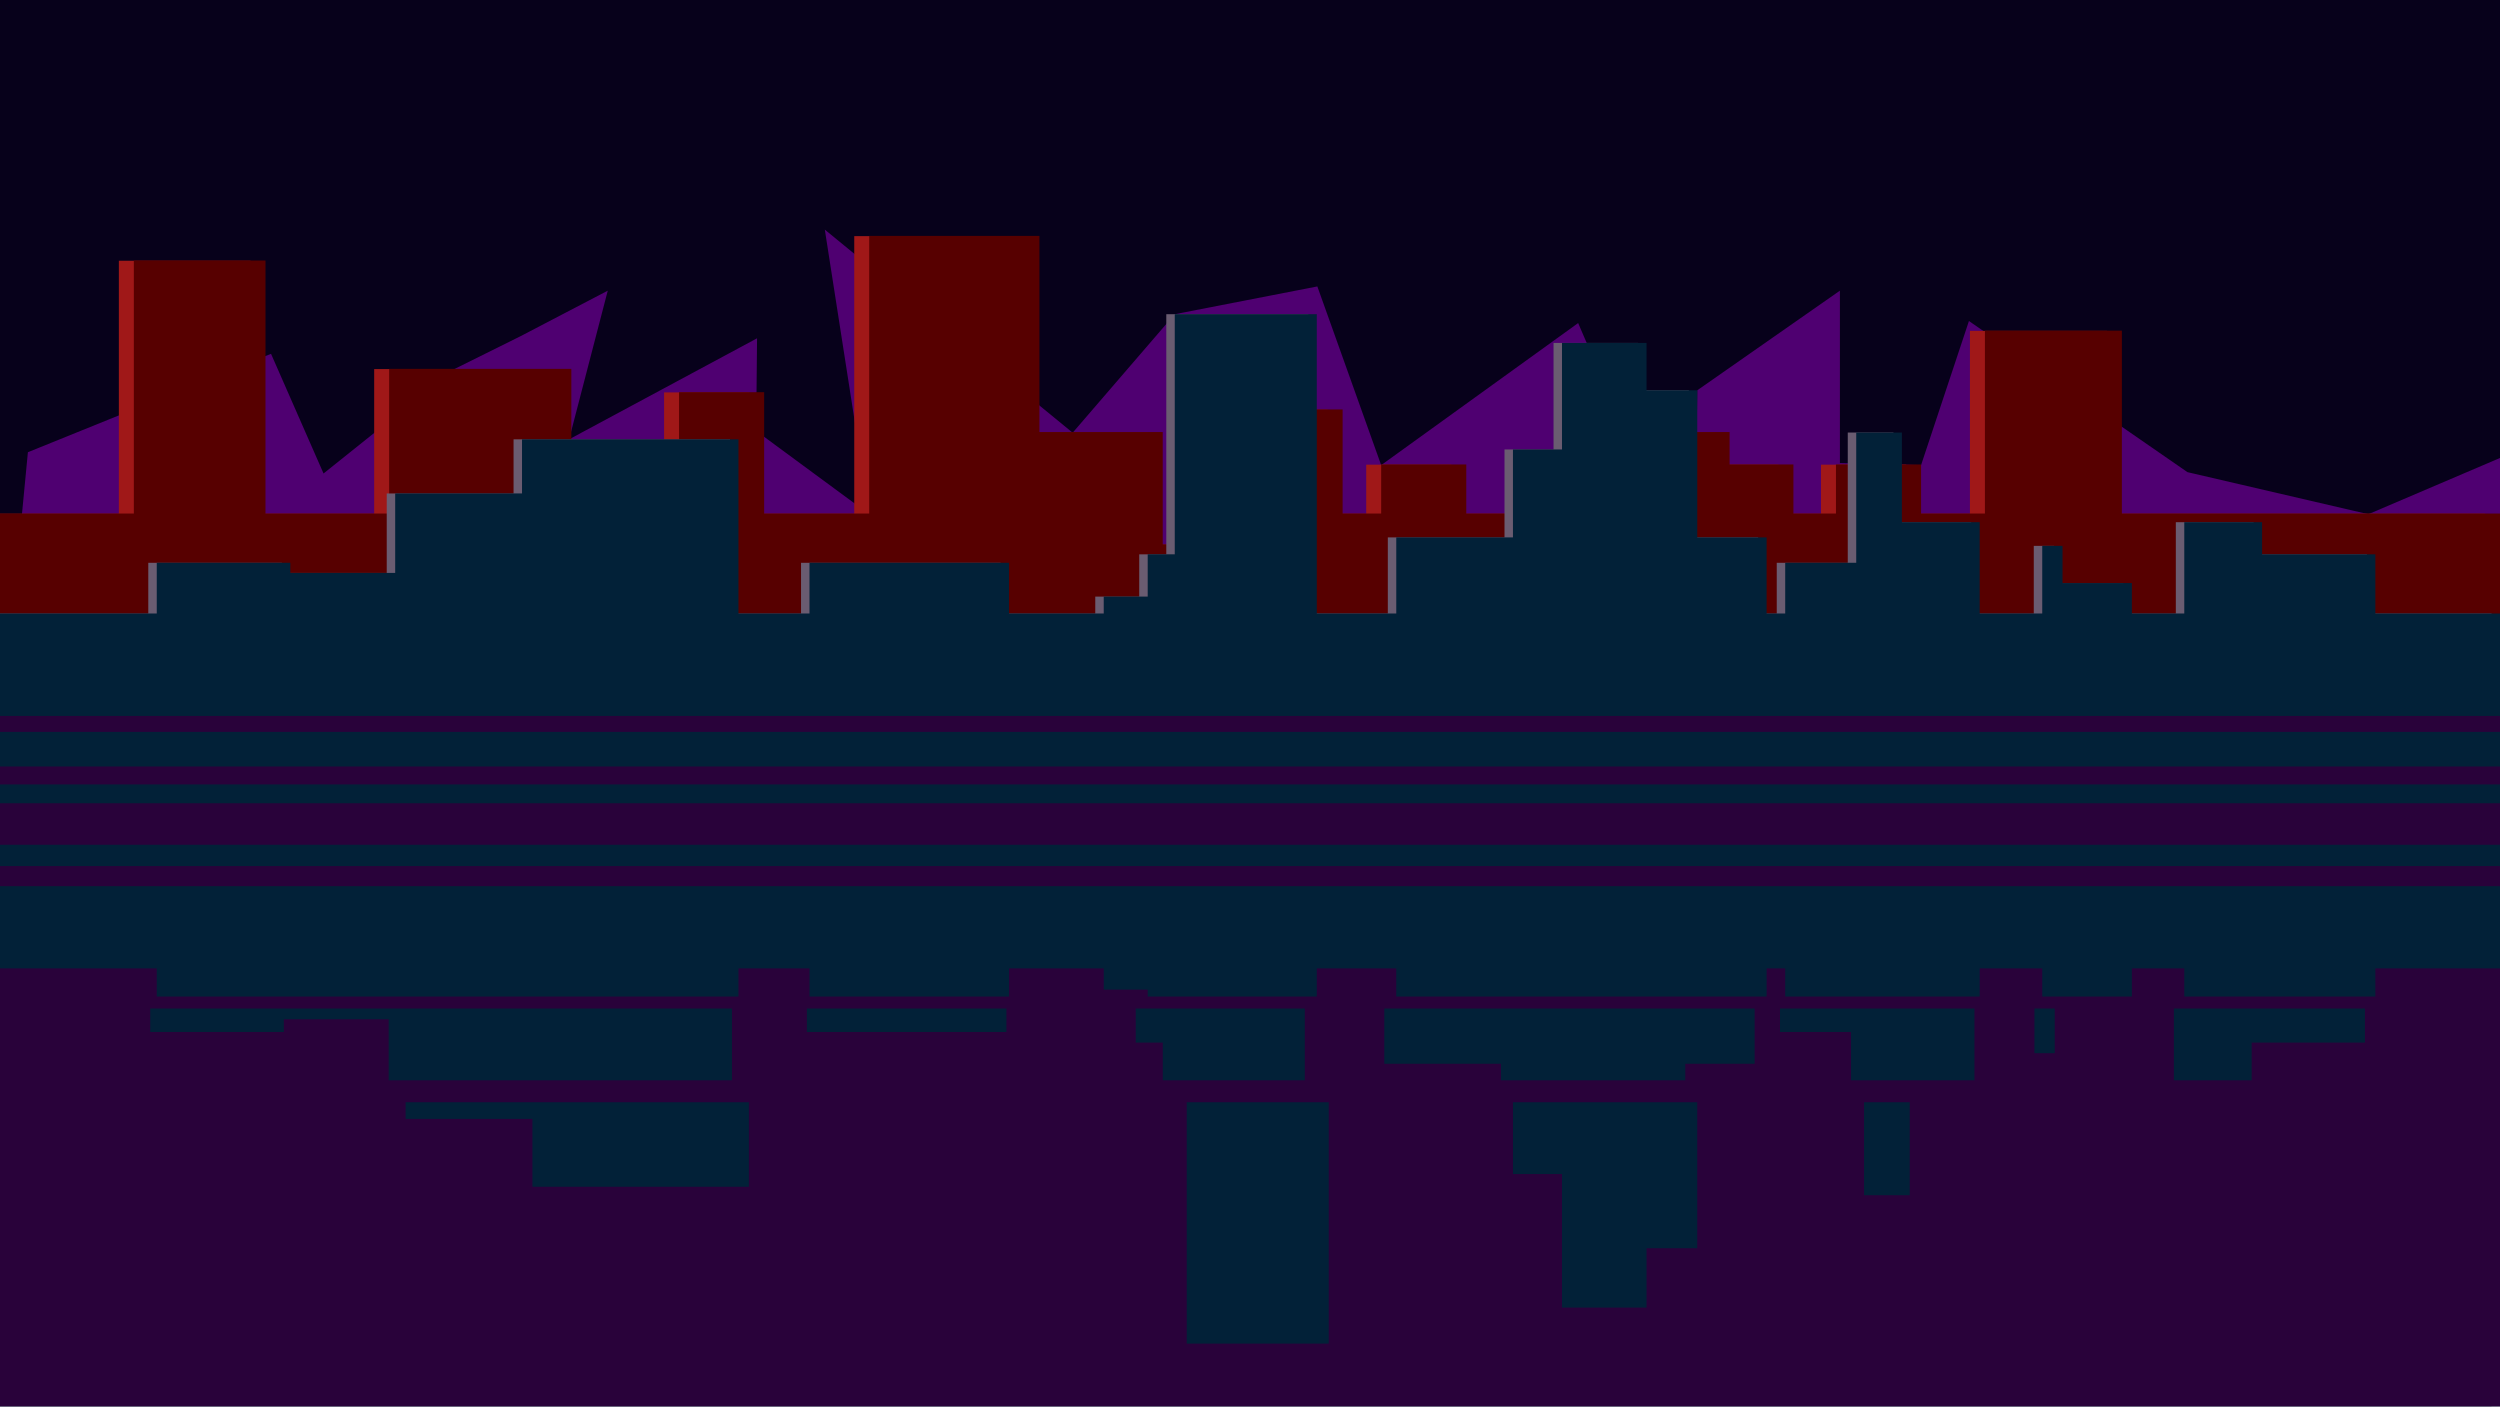
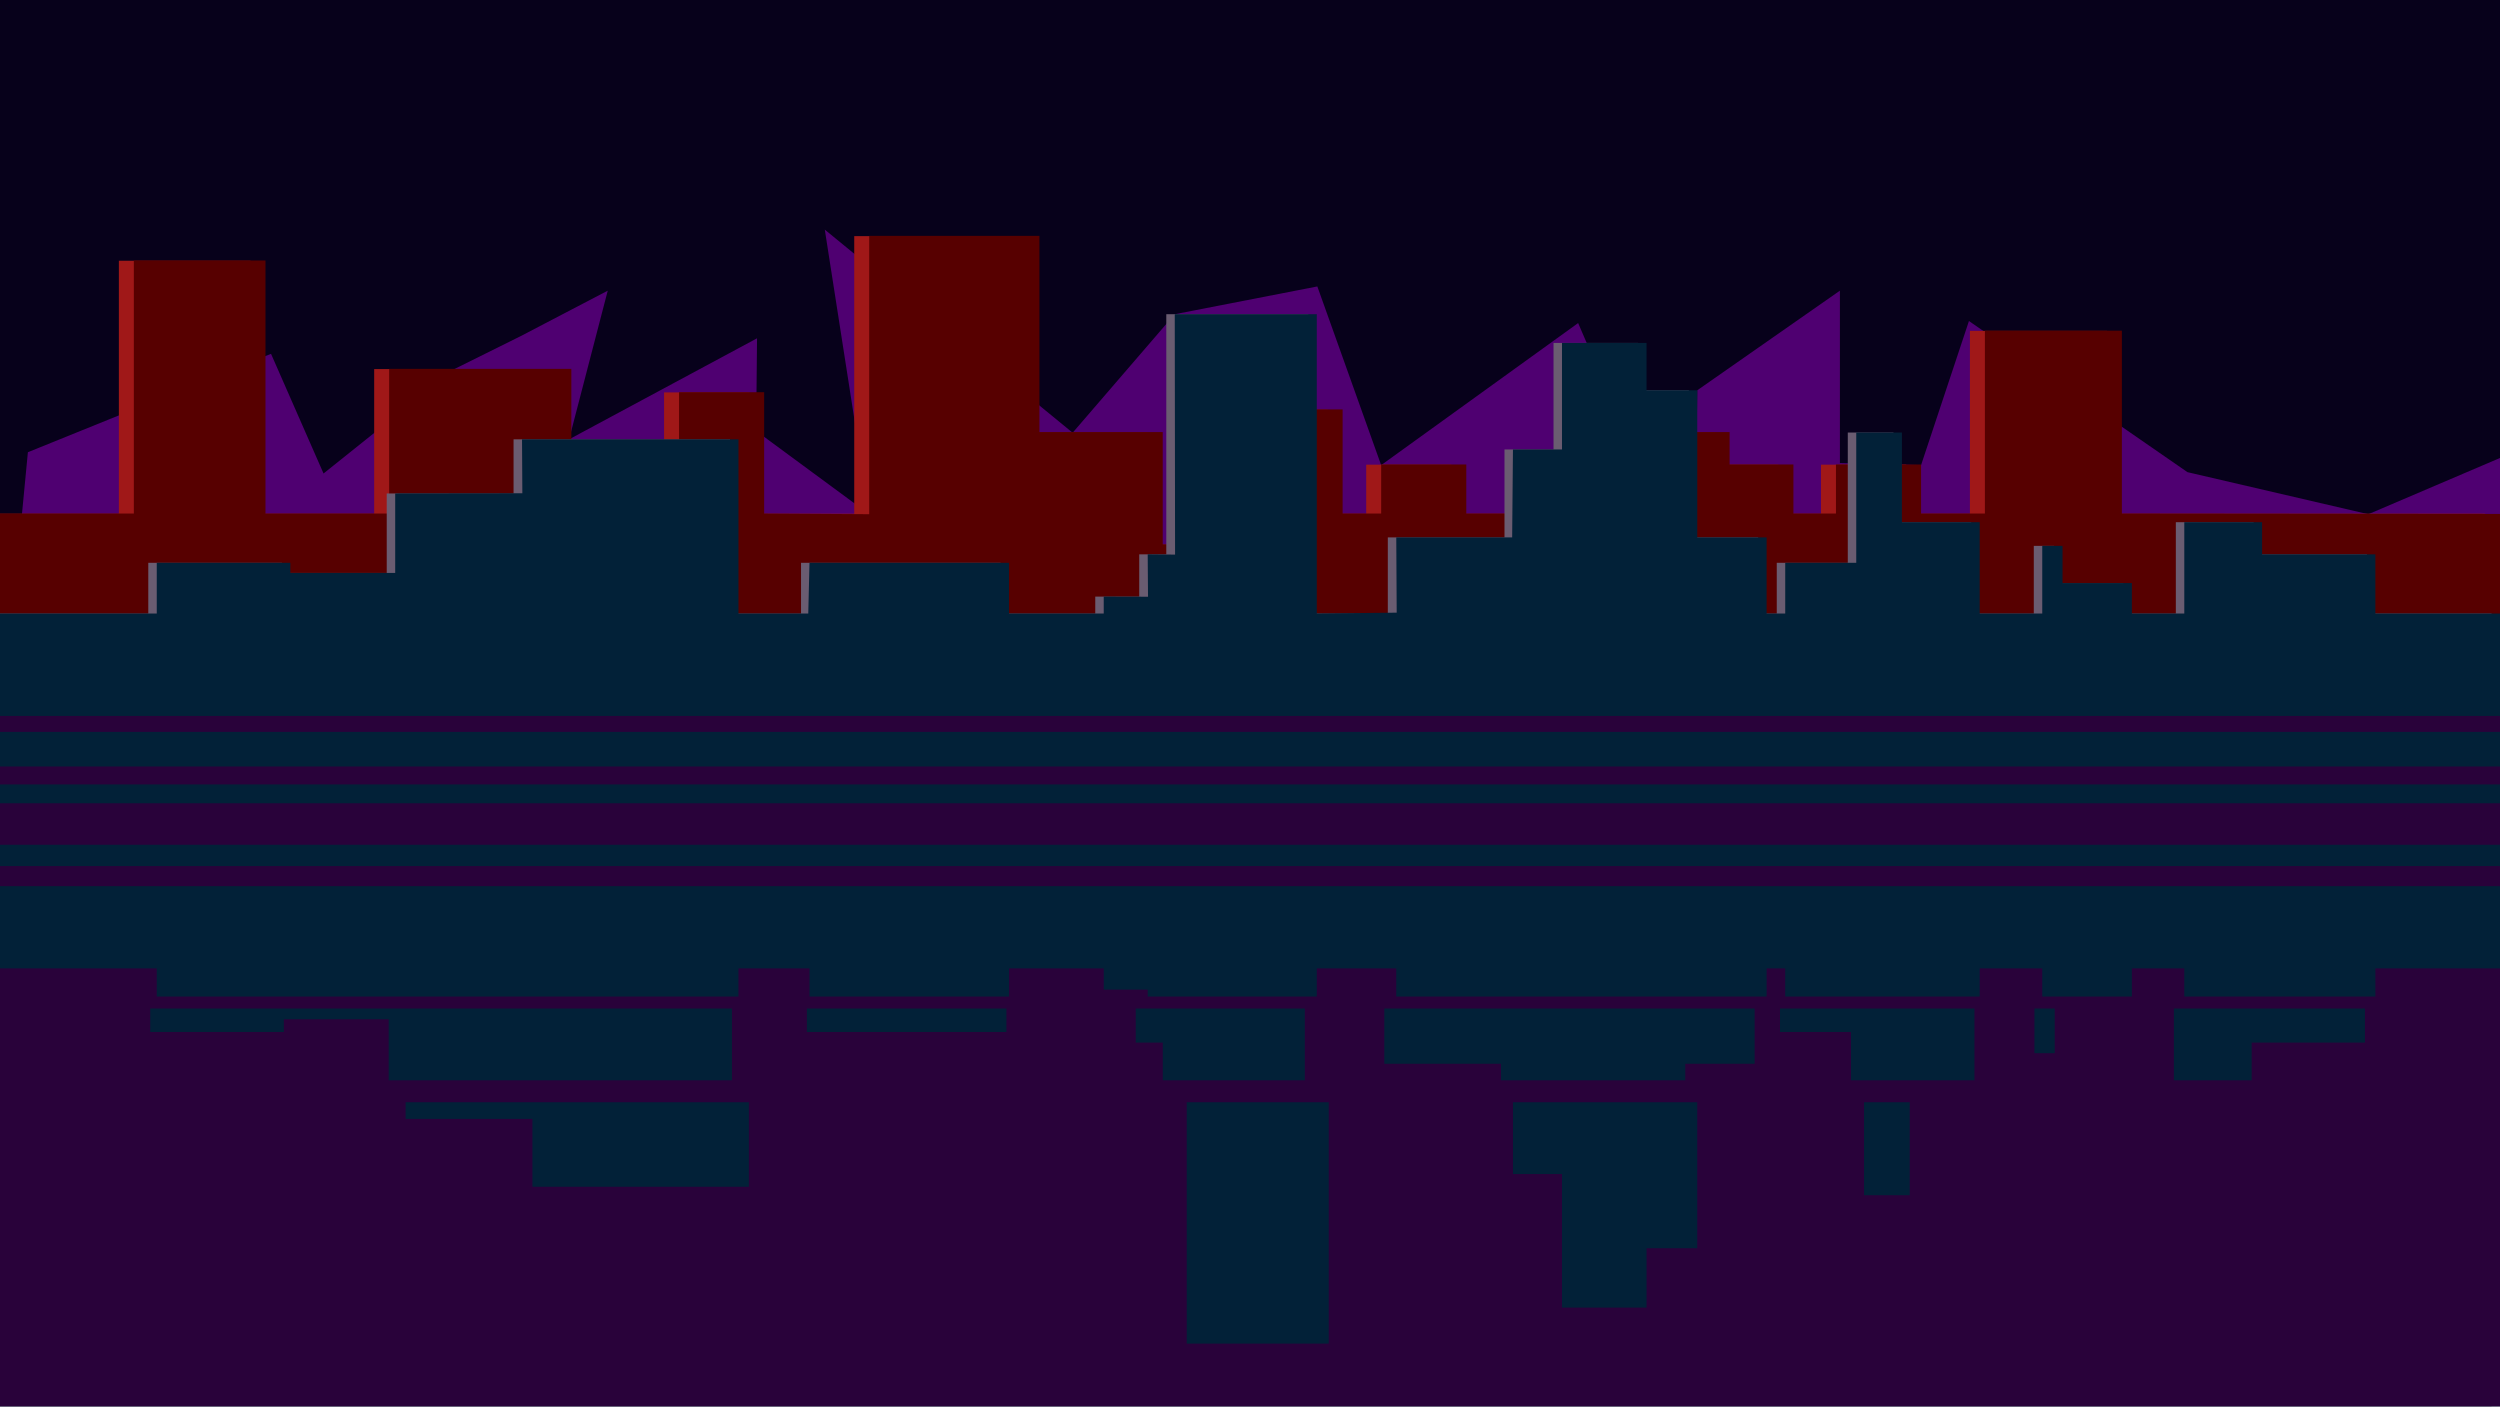
- <svg xmlns="http://www.w3.org/2000/svg" version="1.1" id="Layer_1" x="0px" y="0px" viewBox="0 0 3840 2160" style="enable-background:new 0 0 3840 2160;" xml:space="preserve">
+ <svg xmlns="http://www.w3.org/2000/svg" version="1.1" id="Layer_1" x="0px" y="0px" viewBox="0 0 1920 1080" style="enable-background:new 0 0 1920 1080;" xml:space="preserve">
  <style type="text/css">
	.st0{fill:#07011B;}
	.st1{fill:#4F0071;}
	.st2{fill:#A01818;}
	.st3{fill:#570000;}
	.st4{fill:#6A5C71;}
	.st5{fill:#022138;}
	.st6{fill:#29023A;}
</style>
-   <rect class="st0" width="3840" height="2160" />
-   <path class="st1" d="M3637.74,789.81c-92.6-21.53-185.19-43.05-277.79-64.58c-111.89-77.39-223.77-154.78-335.66-232.17  c-24.51,73.79-49.02,147.57-73.53,221.36c-41.56-1.06-83.12-2.13-124.68-3.19V446.46c-73.02,51.01-146.05,102.02-219.07,153.03  c-0.45,37.25-0.89,74.5-1.34,111.76c-30.44-1.69-60.89-3.38-91.33-5.07c-30.1-69.99-60.2-139.99-90.3-209.98  c-100.85,72.74-201.7,145.49-302.56,218.23c-32.68-91.49-65.36-182.98-98.04-274.47c-73.01,14.21-146.02,28.43-219.03,42.64  c-52.27,60.68-104.53,121.36-156.8,182.04c-126.9-103.98-253.8-207.97-380.7-311.95c22.73,145.71,45.46,291.42,68.18,437.12  c-57.87-42.63-115.74-85.26-173.62-127.9c0.45-47.43,0.91-94.87,1.36-142.3c-96.23,51.73-192.45,103.46-288.68,155.19  c19.79-76.12,39.58-152.23,59.38-228.35c-44.53,23.25-89.06,46.51-133.59,69.76c-34.5,17.13-68.99,34.26-103.49,51.38  c-66.5,53.23-132.99,106.45-199.49,159.68c-26.89-61.27-53.78-122.54-80.66-183.8C291.83,593.85,167.34,644.22,42.85,694.6  C28.57,843.44,14.28,992.28,0,1141.12c145.69,0,291.39,0,437.08,0v-23.86h237.85v-73.16h258.62v73.16h258.62v-73.16h229.31v-93.77  h108.72v93.77h551.01v-11.02h342.85h181.63v11.02h220.41v-11.02h320.39h273.27h4.27v11.02c138.66,0.15,277.32,0.3,415.98,0.45  c0-113.7,0-227.4,0-341.11C3772.58,732.23,3705.16,761.02,3637.74,789.81z" />
-   <path class="st2" d="M3817,789.14h-580.81V508.21h-210.38v280.93h-98.04v-75.39h-130.72v75.39h-65.36v-75.39h-98.04v-49.79h-65.36  v125.17h-339.06v-75.39h-130.72v75.39h-59.23v-159.9h-192v207.3h-84.32V663.96h-189.38V362.69h-261.45v426.45h-161.36V602.74  h-130.72v186.39H854.57V566.92H574.74v222.21H384.79V400.47H182.57v388.66c-60.86,0-121.72,0-182.57,0c0,123.59,0,247.19,0,370.78  c437.37,0.67,874.74,1.34,1312.11,2.01v71.91h261.45v-24.51h142.98h46.4h84.32v-38.28h192v-9.13H3817V789.14z" />
-   <polygon class="st3" points="3840,788.79 3259.19,788.79 3259.19,507.86 3048.81,507.86 3048.81,788.79 2950.77,788.79   2950.77,713.4 2820.04,713.4 2820.04,788.79 2754.68,788.79 2754.68,713.4 2656.64,713.4 2656.64,663.62 2591.28,663.62   2591.28,788.79 2252.21,788.79 2252.21,713.4 2121.49,713.4 2121.49,788.79 2062.26,788.79 2062.26,628.89 1870.26,628.89   1870.26,836.19 1785.94,836.19 1785.94,663.62 1596.55,663.62 1596.55,362.34 1335.11,362.34 1335.11,788.79 1173.74,788.79   1173.74,602.4 1043.02,602.4 1043.02,788.79 877.57,788.79 877.57,566.58 597.74,566.58 597.74,788.79 407.79,788.79 407.79,400.13   205.57,400.13 205.57,788.79 0,788.79 0,1161.58 1335.11,1161.58 1335.11,1233.49 1596.55,1233.49 1596.55,1208.98 1739.53,1208.98   1785.94,1208.98 1870.26,1208.98 1870.26,1170.7 2062.26,1170.7 2062.26,1161.58 3840,1161.58 " />
-   <path class="st4" d="M3635.57,942.34v-90.91h-174.03v-49.35h-119.48v140.26h-80.52v-46.75h-106.49v-57.14h-31.17v103.9h-96.1V802.08  H2908.3V664.42h-70.13v200h-109.09v77.92h-28.57V825.45h-106.49V599.48h-77.92v-72.73h-129.87v163.64h-75.32v135.06h-179.22v116.88  H2009.6V482.6h-218.18v368.83h-41.56v64.94h-67.53v25.97h-145.45v-77.92h-306.49v77.92h-109.09V674.81H788.82v83.12H594.01V880  H432.97v-15.58H227.78v77.92c-75.93,0-151.85,0-227.78,0C0,1348.23,0,1754.11,0,2160c1275.67,0,2551.33,0,3827,0V942.34H3635.57z" />
-   <polygon class="st5" points="3648.57,942.34 3648.57,851.43 3474.55,851.43 3474.55,802.08 3355.06,802.08 3355.06,942.34   3274.55,942.34 3274.55,895.58 3168.05,895.58 3168.05,838.44 3136.88,838.44 3136.88,942.34 3040.78,942.34 3040.78,802.08   2921.3,802.08 2921.3,664.42 2851.17,664.42 2851.17,864.42 2742.08,864.42 2742.08,942.34 2713.51,942.34 2713.51,825.45   2607.01,825.45 2607.01,599.48 2529.09,599.48 2529.09,526.75 2399.22,526.75 2399.22,690.39 2323.9,690.39 2323.9,825.45   2144.68,825.45 2144.68,942.34 2022.6,942.34 2022.6,482.6 1804.42,482.6 1804.42,851.43 1762.86,851.43 1762.86,916.36   1695.32,916.36 1695.32,942.34 1549.87,942.34 1549.87,864.42 1243.38,864.42 1243.38,942.34 1134.29,942.34 1134.29,674.81   801.82,674.81 801.82,757.92 607.01,757.92 607.01,880 445.97,880 445.97,864.42 240.78,864.42 240.78,942.34 0,942.34 0,2160   3840,2160 3840,942.34 " />
-   <rect y="1099.7" class="st6" width="3840" height="1060.3" />
-   <rect y="1124.21" class="st5" width="3840" height="53.11" />
-   <rect y="1204.89" class="st5" width="3840" height="28.94" />
-   <rect y="1297.6" class="st5" width="3840" height="32.68" />
-   <rect x="1239.38" y="1549.06" class="st5" width="306.49" height="36.08" />
-   <polygon class="st5" points="1786.03,1659.36 2004.21,1659.36 2004.21,1549.06 1744.47,1549.06 1744.47,1601.42 1786.03,1601.42 " />
-   <rect x="1822.8" y="1693.06" class="st5" width="218.18" height="370.72" />
-   <polygon class="st5" points="240.78,1530.68 1134.29,1530.68 1134.29,1487.46 1243.38,1487.46 1243.38,1530.68 1549.87,1530.68   1549.87,1487.46 1695.32,1487.46 1695.32,1520.02 1762.86,1520.02 1762.86,1530.68 2022.6,1530.68 2022.6,1487.46 2144.68,1487.46   2144.68,1530.68 2713.51,1530.68 2713.51,1487.46 2742.08,1487.46 2742.08,1530.68 3040.78,1530.68 3040.78,1487.46   3136.88,1487.46 3136.88,1530.68 3274.55,1530.68 3274.55,1487.46 3355.06,1487.46 3355.06,1530.68 3648.57,1530.68   3648.57,1487.46 3840,1487.46 3840,1361.15 0,1361.15 0,1487.46 240.78,1487.46 " />
-   <polygon class="st5" points="435.97,1565.61 597.01,1565.61 597.01,1659.36 1124.29,1659.36 1124.29,1549.06 230.78,1549.06   230.78,1585.14 435.97,1585.14 " />
-   <polygon class="st5" points="623.01,1693.06 623.01,1718.64 817.82,1718.64 817.82,1822.84 1150.29,1822.84 1150.29,1693.06 " />
-   <rect x="3124.88" y="1549.06" class="st5" width="31.17" height="68.64" />
-   <polygon class="st5" points="3458.55,1659.36 3458.55,1601.42 3632.57,1601.42 3632.57,1549.06 3339.06,1549.06 3339.06,1659.36 " />
-   <polygon class="st5" points="2305.51,1659.36 2588.63,1659.36 2588.63,1633.98 2695.12,1633.98 2695.12,1549.06 2126.29,1549.06   2126.29,1633.98 2305.51,1633.98 " />
-   <polygon class="st5" points="2323.9,1693.06 2323.9,1803.3 2399.22,1803.3 2399.22,2008.43 2529.09,2008.43 2529.09,1917.26   2607.01,1917.26 2607.01,1693.06 " />
-   <polygon class="st5" points="2843.17,1659.36 3032.78,1659.36 3032.78,1549.06 2734.08,1549.06 2734.08,1585.14 2843.17,1585.14 " />
-   <rect x="2863.17" y="1693.06" class="st5" width="70.13" height="142.8" />
+   <rect class="st0" width="1920" height="1080" />
+   <path class="st1" d="M1818.87,394.91c-46.3-10.76-92.6-21.53-138.89-32.29c-55.94-38.7-111.89-77.39-167.83-116.09  c-12.26,36.89-24.51,73.79-36.77,110.68c-20.78-0.53-41.56-1.06-62.34-1.59V223.23c-36.51,25.5-73.02,51.01-109.54,76.51  c-0.22,18.63-0.45,37.25-0.67,55.88c-15.22-0.84-30.44-1.69-45.67-2.53c-15.05-35-30.1-69.99-45.15-104.99  c-50.43,36.37-100.85,72.74-151.28,109.12c-16.34-45.74-32.68-91.49-49.02-137.23c-36.51,7.11-73.01,14.21-109.52,21.32  c-26.13,30.34-52.27,60.68-78.4,91.02c-63.45-51.99-126.9-103.98-190.35-155.98c11.36,72.85,22.73,145.71,34.09,218.56  c-28.94-21.32-57.87-42.63-86.81-63.95c0.23-23.72,0.45-47.43,0.68-71.15c-48.11,25.86-96.23,51.73-144.34,77.59  c9.9-38.06,19.79-76.12,29.69-114.17c-22.26,11.63-44.53,23.25-66.79,34.88c-17.25,8.56-34.5,17.13-51.74,25.69  c-33.25,26.61-66.5,53.23-99.74,79.84c-13.44-30.63-26.89-61.27-40.33-91.9c-62.24,25.19-124.49,50.37-186.73,75.56  C14.28,421.72,7.14,496.14,0,570.56c72.85,0,145.69,0,218.54,0v-11.93h118.93v-36.58h129.31v36.58h129.31v-36.58h114.65v-46.88  h54.36v46.88h275.5v-5.51h171.42h90.81v5.51h110.21v-5.51h160.2h136.64h2.14v5.51c69.33,0.07,138.66,0.15,207.99,0.22  c0-56.85,0-113.7,0-170.55C1886.29,366.12,1852.58,380.51,1818.87,394.91z" />
+   <path class="st2" d="M1908.5,394.57h-290.4V254.1H1512.9v140.46h-49.02v-37.69h-65.36v37.69h-32.68v-37.69h-49.02v-24.89h-32.68  v62.59h-169.53v-37.69h-65.36v37.69h-29.62v-79.95h-96v103.65h-42.16v-86.29h-94.69V181.34H656.05v213.22h-80.68v-93.2h-65.36v93.2  h-82.72V283.46H287.37v111.11h-94.98V200.24H91.29v194.33c-30.43,0-60.86,0-91.29,0c0,61.8,0,123.59,0,185.39  c218.68,0.33,437.37,0.67,656.05,1v35.96h130.72v-12.26h71.49h23.2h42.16v-19.14h96v-4.56h888.87V394.57z" />
+   <path class="st3" d="M1629.6,394.39V253.93H1524.4c0,46.82,0,93.64,0,140.46h-49.02V356.7h-65.36v37.69h-32.68V356.7h-49.02v-24.89  h-32.68v62.59h-169.53V356.7h-65.36c0,12.47,0,24.94,0,37.4v0.29h-29.62v-79.95h-96V418.1h-42.16v-86.29h-94.69V181.17H667.55  c0,71.25,0,142.49,0,213.74c-26.89-0.17-53.79-0.34-80.68-0.51v-93.2h-65.36v93.2h-82.72V283.29H298.87c0,37.04,0,74.07,0,111.11  h-94.98V200.06H102.79c0,64.78,0,129.55,0,194.33H0v186.39h667.55v35.96h130.72v-12.26c373.91,0.68,747.82,1.36,1121.72,2.04  c0-70.61,0-141.22,0-211.83C1823.2,394.6,1726.4,394.5,1629.6,394.39z" />
+   <path class="st4" d="M1817.79,471.17v-45.45h-87.01v-24.68h-59.74v70.13h-40.26v-23.38h-53.25v-28.57h-15.58v51.95h-48.05v-70.13  h-59.74v-68.83h-35.06v100h-54.55v38.96h-14.29v-58.44h-53.25V299.74h-38.96v-36.36h-64.94v81.82h-37.66v67.53h-89.61v58.44h-61.04  V241.3H895.71v184.42h-20.78v32.47h-33.77v12.99h-72.73v-38.96H615.19v38.96h-54.55V337.4H394.41v41.56h-97.4V440h-80.52v-7.79  h-102.6v38.96c-37.96,0-75.93,0-113.89,0C0,674.11,0,877.06,0,1080c637.83,0,1275.67,0,1913.5,0V471.17H1817.79z" />
+   <path class="st5" d="M1824.29,471.17v-45.45h-87.01v-24.68h-59.74v70.13h-40.26v-23.38h-53.25v-28.57h-15.58v51.95h-48.05v-70.13  h-59.74v-68.83h-35.06v100h-54.55v38.96h-14.29v-58.44h-53.25V299.74h-38.96v-36.36h-64.94c0,15.32,0,30.64,0,45.96  c0,11.91,0,23.83,0,35.74v0.11h-37.66c-0.2,22.52-0.41,45.03-0.61,67.55v-0.02h-89c0.11,19.27,0.21,38.54,0.32,57.8  c-20.45,0.21-40.91,0.42-61.36,0.64V241.3H902.21c0.08,61.55,0.16,123.09,0.24,184.64c-7.01-0.07-14.01-0.15-21.02-0.22  c0.08,10.85,0.17,21.71,0.25,32.56c-11.34-0.03-22.68-0.06-34.02-0.09c0,4.26,0,8.52,0,12.78v0.21h-72.73v-38.96H621.69  c-0.31,12.99-0.63,25.97-0.94,38.96h-53.6V337.4H400.91c0.09,13.81,0.17,27.62,0.26,41.43c-32.55,0.04-65.11,0.09-97.66,0.13  c0,20.28,0,40.56,0,60.85V440h-80.52v-7.79h-102.6v38.96H0V1080h1920c0-202.93,0-405.86,0-608.79  C1888.1,471.2,1856.19,471.18,1824.29,471.17z M0,0L0,0" />
+   <rect y="549.85" class="st6" width="1920" height="530.15" />
+   <rect y="562.11" class="st5" width="1920" height="26.55" />
+   <rect y="602.45" class="st5" width="1920" height="14.47" />
+   <rect y="648.8" class="st5" width="1920" height="16.34" />
+   <rect x="619.69" y="774.53" class="st5" width="153.25" height="18.04" />
+   <polygon class="st5" points="893.02,829.68 1002.11,829.68 1002.11,774.53 872.24,774.53 872.24,800.71 893.02,800.71 " />
+   <rect x="911.4" y="846.53" class="st5" width="109.09" height="185.36" />
+   <polygon class="st5" points="120.39,765.34 567.14,765.34 567.14,743.73 621.69,743.73 621.69,765.34 774.94,765.34 774.94,743.73   847.66,743.73 847.66,760.01 881.43,760.01 881.43,765.34 1011.3,765.34 1011.3,743.73 1072.34,743.73 1072.34,765.34   1356.75,765.34 1356.75,743.73 1371.04,743.73 1371.04,765.34 1520.39,765.34 1520.39,743.73 1568.44,743.73 1568.44,765.34   1637.27,765.34 1637.27,743.73 1677.53,743.73 1677.53,765.34 1824.29,765.34 1824.29,743.73 1920,743.73 1920,680.57 0,680.57   0,743.73 120.39,743.73 " />
+   <polygon class="st5" points="217.99,782.8 298.51,782.8 298.51,829.68 562.14,829.68 562.14,774.53 115.39,774.53 115.39,792.57   217.99,792.57 " />
+   <polygon class="st5" points="311.51,846.53 311.51,859.32 408.91,859.32 408.91,911.42 575.14,911.42 575.14,846.53 " />
+   <rect x="1562.44" y="774.53" class="st5" width="15.58" height="34.32" />
+   <polygon class="st5" points="1729.27,829.68 1729.27,800.71 1816.29,800.71 1816.29,774.53 1669.53,774.53 1669.53,829.68 " />
+   <polygon class="st5" points="1152.76,829.68 1294.31,829.68 1294.31,816.99 1347.56,816.99 1347.56,774.53 1063.15,774.53   1063.15,816.99 1152.76,816.99 " />
+   <polygon class="st5" points="1161.95,846.53 1161.95,901.65 1199.61,901.65 1199.61,1004.22 1264.55,1004.22 1264.55,958.63   1303.51,958.63 1303.51,846.53 " />
+   <polygon class="st5" points="1421.58,829.68 1516.39,829.68 1516.39,774.53 1367.04,774.53 1367.04,792.57 1421.58,792.57 " />
+   <rect x="1431.58" y="846.53" class="st5" width="35.06" height="71.4" />
+   <path class="st5" d="M759.21,245.51" />
</svg>
